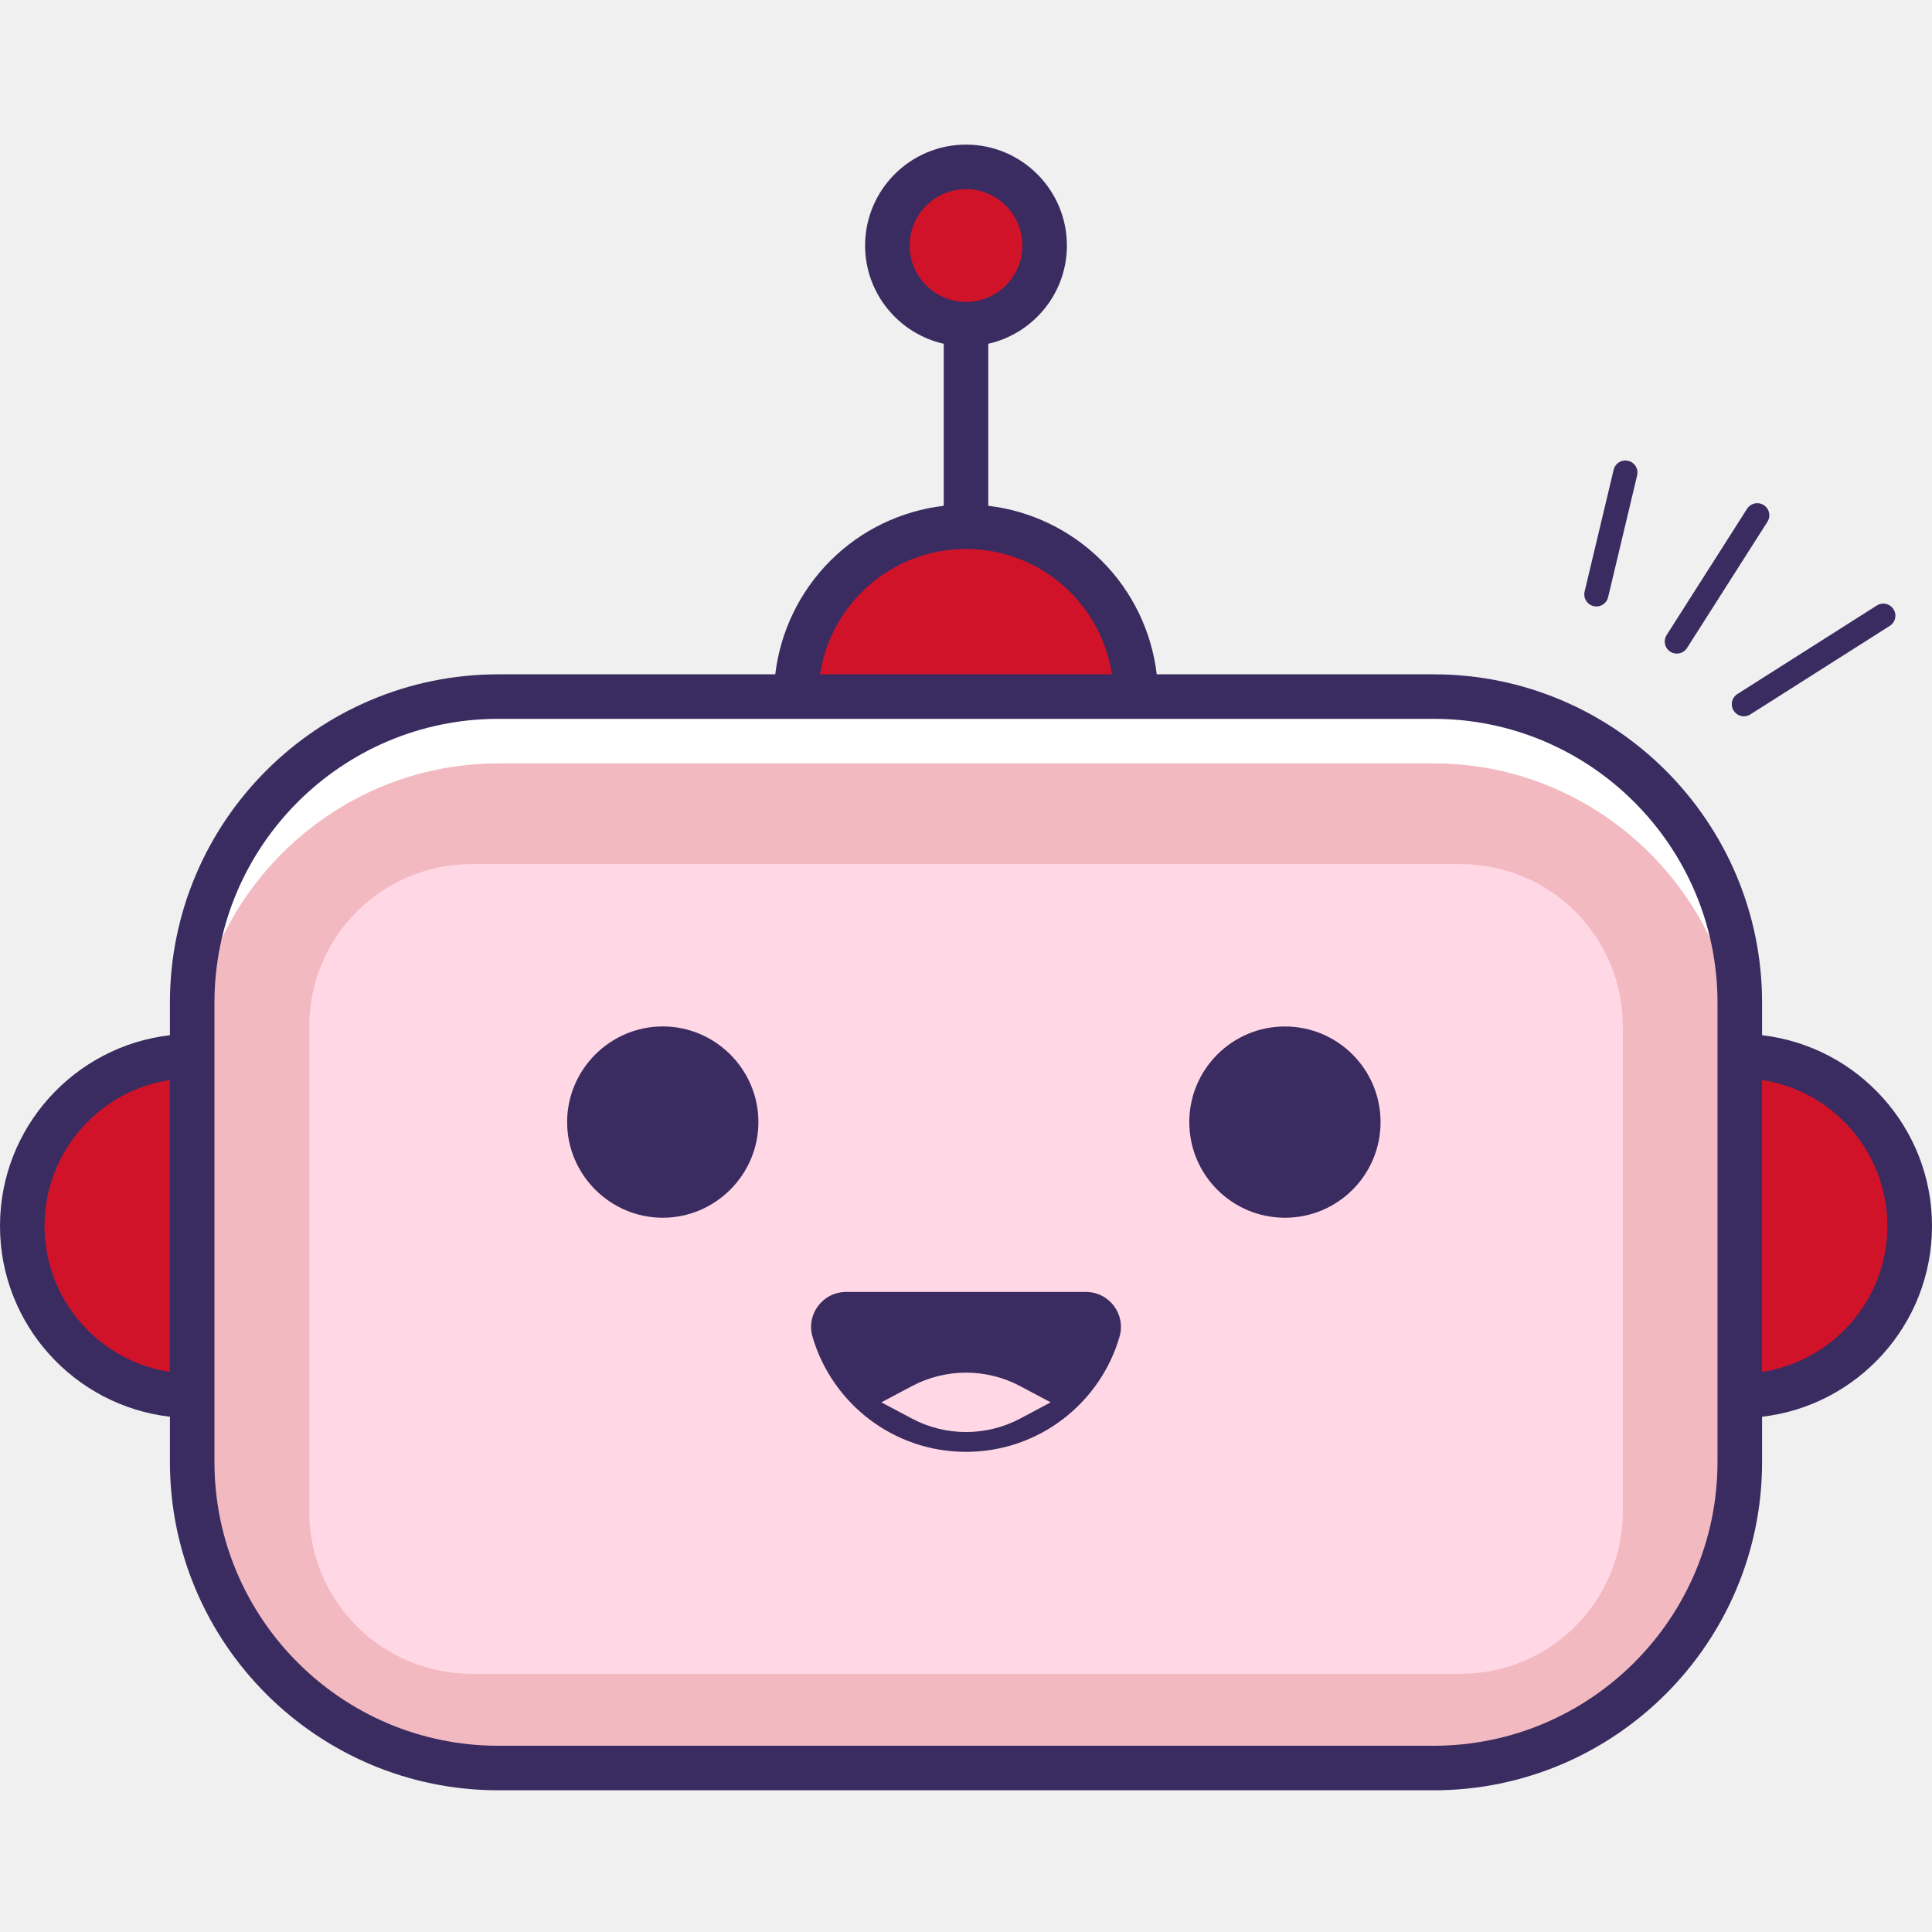
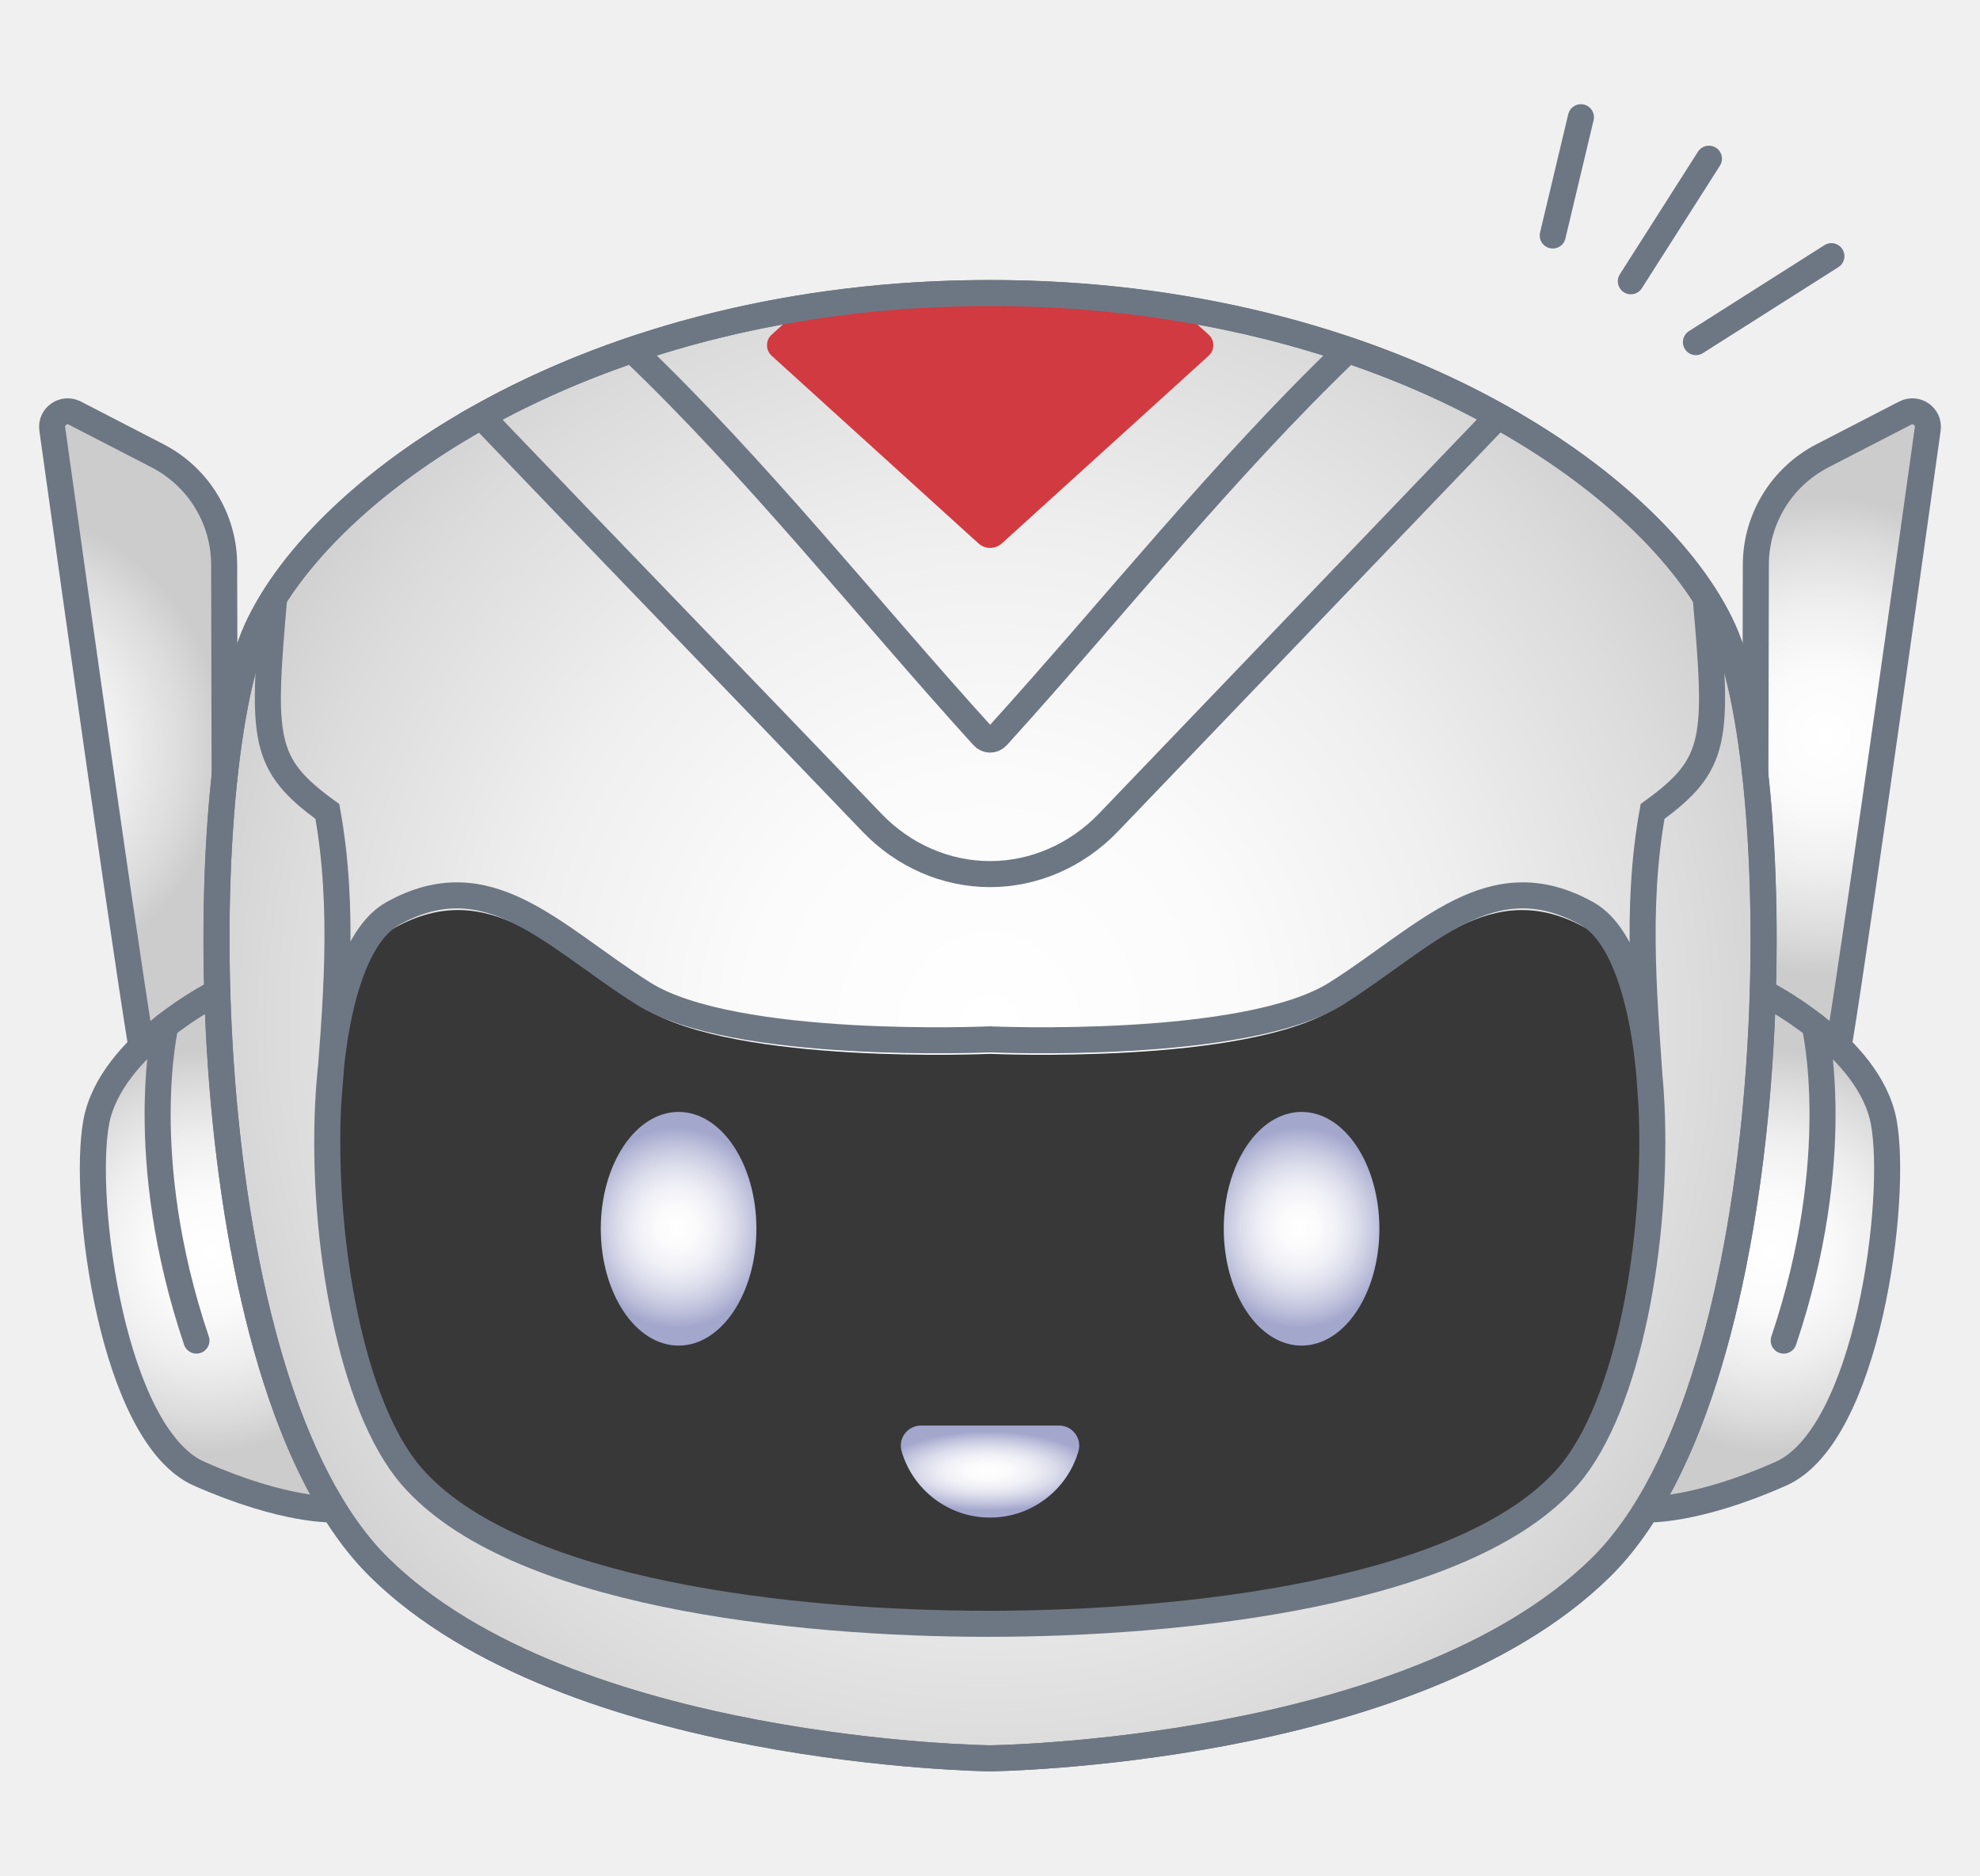
- <svg xmlns="http://www.w3.org/2000/svg" width="40" height="40" viewBox="0 0 40 40" fill="none">
-   <path d="M29.683 36.604H10.317C6.832 36.604 3.979 33.752 3.979 30.266V20.759C3.979 17.273 6.832 14.421 10.317 14.421H29.683C33.169 14.421 36.022 17.273 36.022 20.759V30.267C36.022 33.753 33.169 36.605 29.683 36.605V36.604Z" fill="#F3B9C0" />
-   <path d="M29.683 14.421H10.317C6.832 14.421 3.979 17.273 3.979 20.759V22.143C3.979 18.656 6.832 15.805 10.317 15.805H29.683C33.169 15.805 36.022 18.657 36.022 22.143V20.759C36.022 17.273 33.169 14.421 29.683 14.421Z" fill="white" />
-   <path d="M9.756 34.654C8.867 34.653 8.015 34.299 7.387 33.671C6.758 33.042 6.405 32.191 6.403 31.302V21.243C6.404 20.354 6.758 19.501 7.387 18.873C8.015 18.244 8.867 17.892 9.756 17.89H30.246C31.135 17.891 31.987 18.244 32.615 18.873C33.244 19.502 33.597 20.354 33.599 21.243V31.302C33.598 32.191 33.244 33.042 32.615 33.671C31.986 34.3 31.135 34.653 30.246 34.654H9.756Z" fill="#FFD7E5" />
-   <path d="M3.978 21.865V28.899C2.035 28.899 0.46 27.326 0.46 25.382C0.46 23.438 2.035 21.864 3.978 21.864V21.865ZM39.538 25.383C39.538 25.845 39.448 26.302 39.271 26.729C39.095 27.155 38.836 27.543 38.509 27.87C38.182 28.197 37.794 28.456 37.367 28.632C36.941 28.809 36.483 28.899 36.022 28.899V21.865C36.484 21.865 36.941 21.956 37.367 22.132C37.794 22.308 38.182 22.568 38.509 22.895C38.836 23.221 39.094 23.609 39.271 24.036C39.448 24.462 39.538 24.92 39.538 25.382V25.383ZM19.999 10.904C19.537 10.904 19.08 10.995 18.653 11.171C18.227 11.348 17.838 11.607 17.512 11.934C17.185 12.261 16.927 12.649 16.75 13.075C16.573 13.502 16.483 13.96 16.483 14.421H23.518C23.518 13.959 23.427 13.502 23.251 13.075C23.075 12.649 22.815 12.261 22.488 11.934C22.161 11.607 21.774 11.349 21.347 11.171C20.921 10.995 20.463 10.904 20.001 10.904H19.999Z" fill="#D1132A" />
-   <path d="M20 6.711C20.899 6.711 21.628 5.982 21.628 5.083C21.628 4.184 20.898 3.454 20 3.454C19.101 3.454 18.371 4.184 18.371 5.083C18.371 5.982 19.101 6.711 20 6.711Z" fill="#D1132A" />
-   <path d="M36.482 21.433V20.76C36.482 17.011 33.432 13.961 29.683 13.961H23.949C23.844 13.072 23.443 12.244 22.81 11.611C22.178 10.979 21.349 10.577 20.461 10.472V7.118C21.391 6.907 22.089 6.077 22.089 5.084C22.089 3.931 21.152 2.994 20 2.994C18.847 2.994 17.911 3.931 17.911 5.084C17.911 6.077 18.609 6.907 19.539 7.118V10.472C18.65 10.577 17.822 10.978 17.19 11.611C16.558 12.244 16.156 13.072 16.051 13.961H10.317C6.568 13.961 3.518 17.011 3.518 20.76V21.433C1.54 21.662 0 23.344 0 25.383C0 27.421 1.54 29.103 3.518 29.332V30.267C3.518 34.016 6.568 37.066 10.317 37.066H29.683C33.432 37.066 36.482 34.016 36.482 30.267V29.332C38.46 29.103 40 27.421 40 25.383C40 23.344 38.46 21.663 36.482 21.433ZM18.833 5.084C18.833 4.775 18.956 4.478 19.175 4.259C19.394 4.04 19.69 3.917 20 3.916C20.644 3.916 21.167 4.44 21.167 5.084C21.167 5.728 20.644 6.251 20 6.251C19.69 6.251 19.394 6.127 19.175 5.909C18.956 5.689 18.833 5.393 18.833 5.084ZM20 11.366C21.528 11.366 22.799 12.493 23.021 13.961H16.978C17.201 12.493 18.471 11.366 20 11.366ZM0.922 25.383C0.922 23.854 2.05 22.584 3.517 22.361V28.404C2.05 28.181 0.922 26.91 0.922 25.383ZM35.559 30.267C35.559 33.508 32.922 36.144 29.683 36.144H10.316C7.076 36.144 4.44 33.508 4.44 30.267V20.76C4.44 17.519 7.077 14.883 10.316 14.883H29.683C32.922 14.883 35.559 17.518 35.559 20.76V30.267ZM36.481 28.404V22.361C37.948 22.584 39.076 23.854 39.076 25.383C39.076 26.911 37.948 28.181 36.481 28.404Z" fill="#3A2C60" />
-   <path d="M33.652 9.784L33.051 12.306" stroke="#3A2C60" stroke-width="0.5" stroke-miterlimit="10" stroke-linecap="round" />
-   <path d="M36.382 10.668L34.717 13.282" stroke="#3A2C60" stroke-width="0.5" stroke-miterlimit="10" stroke-linecap="round" />
-   <path d="M38.992 12.747L36.105 14.58" stroke="#3A2C60" stroke-width="0.5" stroke-miterlimit="10" stroke-linecap="round" />
-   <path d="M21.64 27.659C21.616 27.689 21.045 28.406 19.999 28.406C18.952 28.406 18.391 27.703 18.363 27.668C18.29 27.572 18.182 27.507 18.063 27.489C17.944 27.472 17.822 27.501 17.724 27.572C17.626 27.644 17.561 27.75 17.541 27.869C17.521 27.988 17.548 28.11 17.617 28.209C17.651 28.255 18.442 29.328 19.999 29.328C21.555 29.328 22.34 28.263 22.374 28.218C22.448 28.121 22.479 27.999 22.463 27.879C22.447 27.759 22.383 27.649 22.286 27.575C22.189 27.501 22.067 27.468 21.947 27.484C21.826 27.499 21.716 27.563 21.641 27.659H21.64Z" fill="#3A2C60" />
-   <path d="M17.516 26.749C17.034 26.749 16.687 27.212 16.822 27.675C17.223 29.052 18.494 30.059 20 30.059C21.507 30.059 22.779 29.052 23.179 27.675C23.313 27.212 22.967 26.749 22.485 26.749H17.515H17.516Z" fill="#3A2C60" />
-   <path d="M21.753 29.034L21.124 29.369C20.422 29.742 19.58 29.742 18.878 29.369L18.248 29.034L18.878 28.699C19.58 28.326 20.422 28.326 21.124 28.699L21.753 29.034Z" fill="#FFD7E5" />
-   <path d="M26.603 25.212C27.697 25.212 28.583 24.326 28.583 23.232C28.583 22.138 27.696 21.252 26.603 21.252C25.51 21.252 24.623 22.139 24.623 23.232C24.623 24.325 25.509 25.212 26.603 25.212Z" fill="#3A2C60" />
-   <path d="M13.722 21.251C12.633 21.251 11.742 22.143 11.742 23.231C11.742 24.32 12.633 25.212 13.722 25.212C14.81 25.212 15.702 24.32 15.702 23.231C15.702 22.143 14.811 21.251 13.722 21.251Z" fill="#3A2C60" />
+ <svg xmlns="http://www.w3.org/2000/svg" width="38" height="36" viewBox="0 0 38 36" fill="none">
+   <path d="M33.68 19.059C33.68 19.059 35.103 20.642 35.209 20.484C35.301 20.346 36.653 10.703 36.997 8.234C37.03 7.994 36.78 7.818 36.562 7.93L34.974 8.75C34.192 9.155 33.698 9.961 33.698 10.844L33.68 19.059Z" fill="url(#paint0_radial_252_1833)" />
+   <path d="M4.32 19.059C4.32 19.059 2.897 20.642 2.791 20.484C2.699 20.346 1.347 10.703 1.003 8.234C0.97 7.994 1.22 7.818 1.438 7.93L3.026 8.75C3.808 9.155 4.302 9.961 4.302 10.844L4.32 19.059Z" fill="url(#paint1_radial_252_1833)" />
+   <path d="M33.68 19.059C33.68 19.059 35.103 20.642 35.209 20.484C35.301 20.346 36.653 10.703 36.997 8.234C37.03 7.994 36.78 7.818 36.562 7.93L34.974 8.75C34.192 9.155 33.698 9.961 33.698 10.844L33.68 19.059Z" stroke="#6D7783" stroke-width="0.5" stroke-miterlimit="10" />
+   <path d="M4.32 19.059C4.32 19.059 2.897 20.642 2.791 20.484C2.699 20.346 1.347 10.703 1.003 8.234C0.97 7.994 1.22 7.818 1.438 7.93L3.026 8.75C3.808 9.155 4.302 9.961 4.302 10.844L4.32 19.059Z" stroke="#6D7783" stroke-width="0.5" stroke-miterlimit="10" />
+   <path d="M4.17 19.044C4.17 19.044 2.12 20.061 1.847 21.539C1.573 23.017 2.153 27.552 3.823 28.288C5.493 29.024 6.407 28.971 6.407 28.971" fill="url(#paint2_radial_252_1833)" />
+   <path d="M33.83 19.044C33.83 19.044 35.88 20.061 36.153 21.539C36.427 23.017 35.847 27.552 34.177 28.288C32.507 29.027 31.593 28.971 31.593 28.971" fill="url(#paint3_radial_252_1833)" />
+   <path d="M4.17 19.044C4.17 19.044 2.12 20.061 1.847 21.539C1.573 23.017 2.153 27.552 3.823 28.288C5.493 29.024 6.407 28.971 6.407 28.971" stroke="#6D7783" stroke-width="0.5" stroke-miterlimit="10" />
+   <path d="M33.83 19.044C33.83 19.044 35.88 20.061 36.153 21.539C36.427 23.017 35.847 27.552 34.177 28.288C32.507 29.027 31.593 28.971 31.593 28.971" stroke="#6D7783" stroke-width="0.5" stroke-miterlimit="10" />
+   <path d="M30.716 30.094C27.085 33.659 19.001 33.75 19.001 33.75C19.001 33.75 10.918 33.659 7.287 30.094C3.655 26.532 3.655 14.907 4.922 12.095C6.196 9.284 11.374 5.625 19.001 5.625C26.629 5.625 31.804 9.284 33.078 12.095C34.351 14.907 34.351 26.532 30.716 30.094Z" fill="url(#paint4_radial_252_1833)" />
+   <path d="M30.716 30.094C27.085 33.659 19.001 33.75 19.001 33.75C19.001 33.75 10.918 33.659 7.287 30.094C3.655 26.532 3.655 14.907 4.922 12.095C6.196 9.284 11.374 5.625 19.001 5.625C26.629 5.625 31.804 9.284 33.078 12.095C34.351 14.907 34.351 26.532 30.716 30.094Z" stroke="#6D7783" stroke-width="0.5" stroke-miterlimit="10" />
+   <path d="M30.084 28.584C28.144 30.838 22.728 31.168 19.002 31.168C15.275 31.168 9.859 30.838 7.916 28.584C5.976 26.326 5.722 18.849 7.558 17.818C9.397 16.79 10.624 18.245 12.359 19.346C14.097 20.448 19.002 20.228 19.002 20.228C19.002 20.228 23.906 20.448 25.641 19.346C27.379 18.245 28.606 16.79 30.442 17.818C32.281 18.849 32.027 26.329 30.084 28.584Z" fill="#383838" />
+   <path d="M17.674 27.363C17.417 27.363 17.232 27.61 17.304 27.857C17.518 28.592 18.196 29.129 19 29.129C19.804 29.129 20.483 28.592 20.697 27.857C20.768 27.61 20.584 27.363 20.326 27.363H17.674H17.674Z" fill="#3A2C60" />
+   <path d="M17.674 27.363C17.417 27.363 17.232 27.61 17.304 27.857C17.518 28.592 18.196 29.129 19 29.129C19.804 29.129 20.483 28.592 20.697 27.857C20.768 27.61 20.584 27.363 20.326 27.363H17.674H17.674Z" fill="url(#paint5_radial_252_1833)" />
+   <path d="M34.827 19.689C34.827 19.689 35.427 22.19 34.233 25.732" stroke="#6D7783" stroke-width="0.5" stroke-miterlimit="10" stroke-linecap="round" />
+   <path d="M3.176 19.689C3.176 19.689 2.576 22.19 3.77 25.732" stroke="#6D7783" stroke-width="0.5" stroke-miterlimit="10" stroke-linecap="round" />
+   <path d="M32.736 11.474C32.974 14.197 32.969 14.667 31.716 15.575C31.375 17.464 31.569 19.323 31.695 21.212M5.262 11.474C5.024 14.198 5.03 14.667 6.283 15.576C6.624 17.465 6.442 19.323 6.297 21.212M31.695 21.212C31.817 23.797 31.258 26.984 30.103 28.327C28.157 30.584 22.699 31.168 18.965 31.168C15.23 31.168 9.835 30.584 7.891 28.327C6.735 26.984 6.175 23.797 6.297 21.212M31.695 21.212C31.612 19.444 31.21 17.958 30.462 17.538C28.618 16.506 27.389 17.966 25.651 19.068C23.911 20.17 18.994 19.95 18.994 19.95C18.994 19.95 14.081 20.17 12.343 19.068C10.602 17.966 9.373 16.506 7.532 17.538C6.783 17.958 6.381 19.444 6.297 21.212" stroke="#6D7783" stroke-width="0.5" stroke-miterlimit="10" />
+   <path d="M21.271 15.79C20.666 16.42 19.848 16.778 19.001 16.778C18.15 16.778 17.335 16.418 16.734 15.79C14.239 13.186 11.728 10.597 9.236 7.991C10.098 7.513 11.065 7.076 12.133 6.716C14.526 9.002 16.639 11.678 18.863 14.13C18.937 14.218 19.063 14.218 19.14 14.133C21.364 11.68 23.478 9.01 25.867 6.719C26.932 7.076 27.899 7.51 28.752 7.988L21.271 15.79Z" stroke="#6D7783" stroke-width="0.5" stroke-miterlimit="10" />
+   <path d="M23.198 6.827L19.231 10.427C19.099 10.547 18.904 10.547 18.775 10.427L14.808 6.827C14.691 6.721 14.691 6.531 14.808 6.425L15.37 5.915C16.505 5.728 17.719 5.625 19.002 5.625C20.284 5.625 21.498 5.728 22.636 5.918L23.198 6.425C23.315 6.531 23.315 6.721 23.198 6.827Z" fill="#D13A41" />
+   <path d="M30.716 30.094C27.082 33.659 19.002 33.75 19.002 33.75C19.002 33.75 10.918 33.659 7.287 30.094C3.652 26.532 3.652 14.907 4.923 12.095C5.981 9.756 9.742 6.83 15.37 5.915C16.505 5.728 17.719 5.625 19.002 5.625C20.284 5.625 21.498 5.728 22.636 5.918C28.261 6.833 32.019 9.756 33.075 12.095C34.348 14.907 34.348 26.532 30.716 30.094Z" stroke="#6D7783" stroke-width="0.5" stroke-miterlimit="10" />
+   <path d="M13.024 25.828C13.848 25.828 14.517 24.824 14.517 23.585C14.517 22.347 13.848 21.343 13.024 21.343C12.198 21.343 11.53 22.347 11.53 23.585C11.53 24.824 12.198 25.828 13.024 25.828Z" fill="url(#paint6_radial_252_1833)" />
+   <path d="M24.98 25.828C25.805 25.828 26.473 24.824 26.473 23.585C26.473 22.347 25.805 21.343 24.98 21.343C24.154 21.343 23.486 22.347 23.486 23.585C23.486 24.824 24.154 25.828 24.98 25.828Z" fill="url(#paint7_radial_252_1833)" />
+   <path d="M30.341 2.25L29.8 4.52" stroke="#6D7783" stroke-width="0.5" stroke-miterlimit="10" stroke-linecap="round" />
+   <path d="M32.798 3.046L31.299 5.399" stroke="#6D7783" stroke-width="0.5" stroke-miterlimit="10" stroke-linecap="round" />
+   <path d="M35.148 4.917L32.548 6.567" stroke="#6D7783" stroke-width="0.5" stroke-miterlimit="10" stroke-linecap="round" />
+   <defs>
+     <radialGradient id="paint0_radial_252_1833" cx="0" cy="0" r="1" gradientUnits="userSpaceOnUse" gradientTransform="translate(35.0252 14.1358) rotate(3.86863) scale(4.5008 4.62648)">
+       <stop stop-color="white" />
+       <stop offset="0.28" stop-color="#FBFBFB" />
+       <stop offset="0.55" stop-color="#EFEFEF" />
+       <stop offset="0.83" stop-color="#DBDBDB" />
+       <stop offset="0.99" stop-color="#CCCCCC" />
+     </radialGradient>
+     <radialGradient id="paint1_radial_252_1833" cx="0" cy="0" r="1" gradientUnits="userSpaceOnUse" gradientTransform="translate(-0.160132 14.3313) rotate(176.131) scale(4.5008 4.62648)">
+       <stop stop-color="white" />
+       <stop offset="0.28" stop-color="#FBFBFB" />
+       <stop offset="0.55" stop-color="#EFEFEF" />
+       <stop offset="0.83" stop-color="#DBDBDB" />
+       <stop offset="0.99" stop-color="#CCCCCC" />
+     </radialGradient>
+     <radialGradient id="paint2_radial_252_1833" cx="0" cy="0" r="1" gradientUnits="userSpaceOnUse" gradientTransform="translate(4.01772 24.0105) scale(3.79065 3.8964)">
+       <stop stop-color="white" />
+       <stop offset="0.28" stop-color="#FBFBFB" />
+       <stop offset="0.55" stop-color="#EFEFEF" />
+       <stop offset="0.83" stop-color="#DBDBDB" />
+       <stop offset="0.99" stop-color="#CCCCCC" />
+     </radialGradient>
+     <radialGradient id="paint3_radial_252_1833" cx="0" cy="0" r="1" gradientUnits="userSpaceOnUse" gradientTransform="translate(33.9578 24.0105) scale(3.79065 3.8964)">
+       <stop stop-color="white" />
+       <stop offset="0.28" stop-color="#FBFBFB" />
+       <stop offset="0.55" stop-color="#EFEFEF" />
+       <stop offset="0.83" stop-color="#DBDBDB" />
+       <stop offset="0.99" stop-color="#CCCCCC" />
+     </radialGradient>
+     <radialGradient id="paint4_radial_252_1833" cx="0" cy="0" r="1" gradientUnits="userSpaceOnUse" gradientTransform="translate(18.9891 19.686) scale(16.7285 17.1952)">
+       <stop stop-color="white" />
+       <stop offset="0.28" stop-color="#FBFBFB" />
+       <stop offset="0.55" stop-color="#EFEFEF" />
+       <stop offset="0.83" stop-color="#DBDBDB" />
+       <stop offset="0.99" stop-color="#CCCCCC" />
+     </radialGradient>
+     <radialGradient id="paint5_radial_252_1833" cx="0" cy="0" r="1" gradientUnits="userSpaceOnUse" gradientTransform="translate(18.9564 28.2367) scale(2.08561 0.765992)">
+       <stop stop-color="white" />
+       <stop offset="0.21" stop-color="#FBFBFC" />
+       <stop offset="0.42" stop-color="#EFEFF6" />
+       <stop offset="0.62" stop-color="#DBDDEB" />
+       <stop offset="0.82" stop-color="#C0C2DC" />
+       <stop offset="0.99" stop-color="#A3A7CC" />
+     </radialGradient>
+     <radialGradient id="paint6_radial_252_1833" cx="0" cy="0" r="1" gradientUnits="userSpaceOnUse" gradientTransform="translate(12.9852 23.5623) scale(1.81974 1.94533)">
+       <stop stop-color="white" />
+       <stop offset="0.21" stop-color="#FBFBFC" />
+       <stop offset="0.42" stop-color="#EFEFF6" />
+       <stop offset="0.62" stop-color="#DBDDEB" />
+       <stop offset="0.82" stop-color="#C0C2DC" />
+       <stop offset="0.99" stop-color="#A3A7CC" />
+     </radialGradient>
+     <radialGradient id="paint7_radial_252_1833" cx="0" cy="0" r="1" gradientUnits="userSpaceOnUse" gradientTransform="translate(24.9412 23.5623) scale(1.81974 1.94533)">
+       <stop stop-color="white" />
+       <stop offset="0.21" stop-color="#FBFBFC" />
+       <stop offset="0.42" stop-color="#EFEFF6" />
+       <stop offset="0.62" stop-color="#DBDDEB" />
+       <stop offset="0.82" stop-color="#C0C2DC" />
+       <stop offset="0.99" stop-color="#A3A7CC" />
+     </radialGradient>
+   </defs>
</svg>
